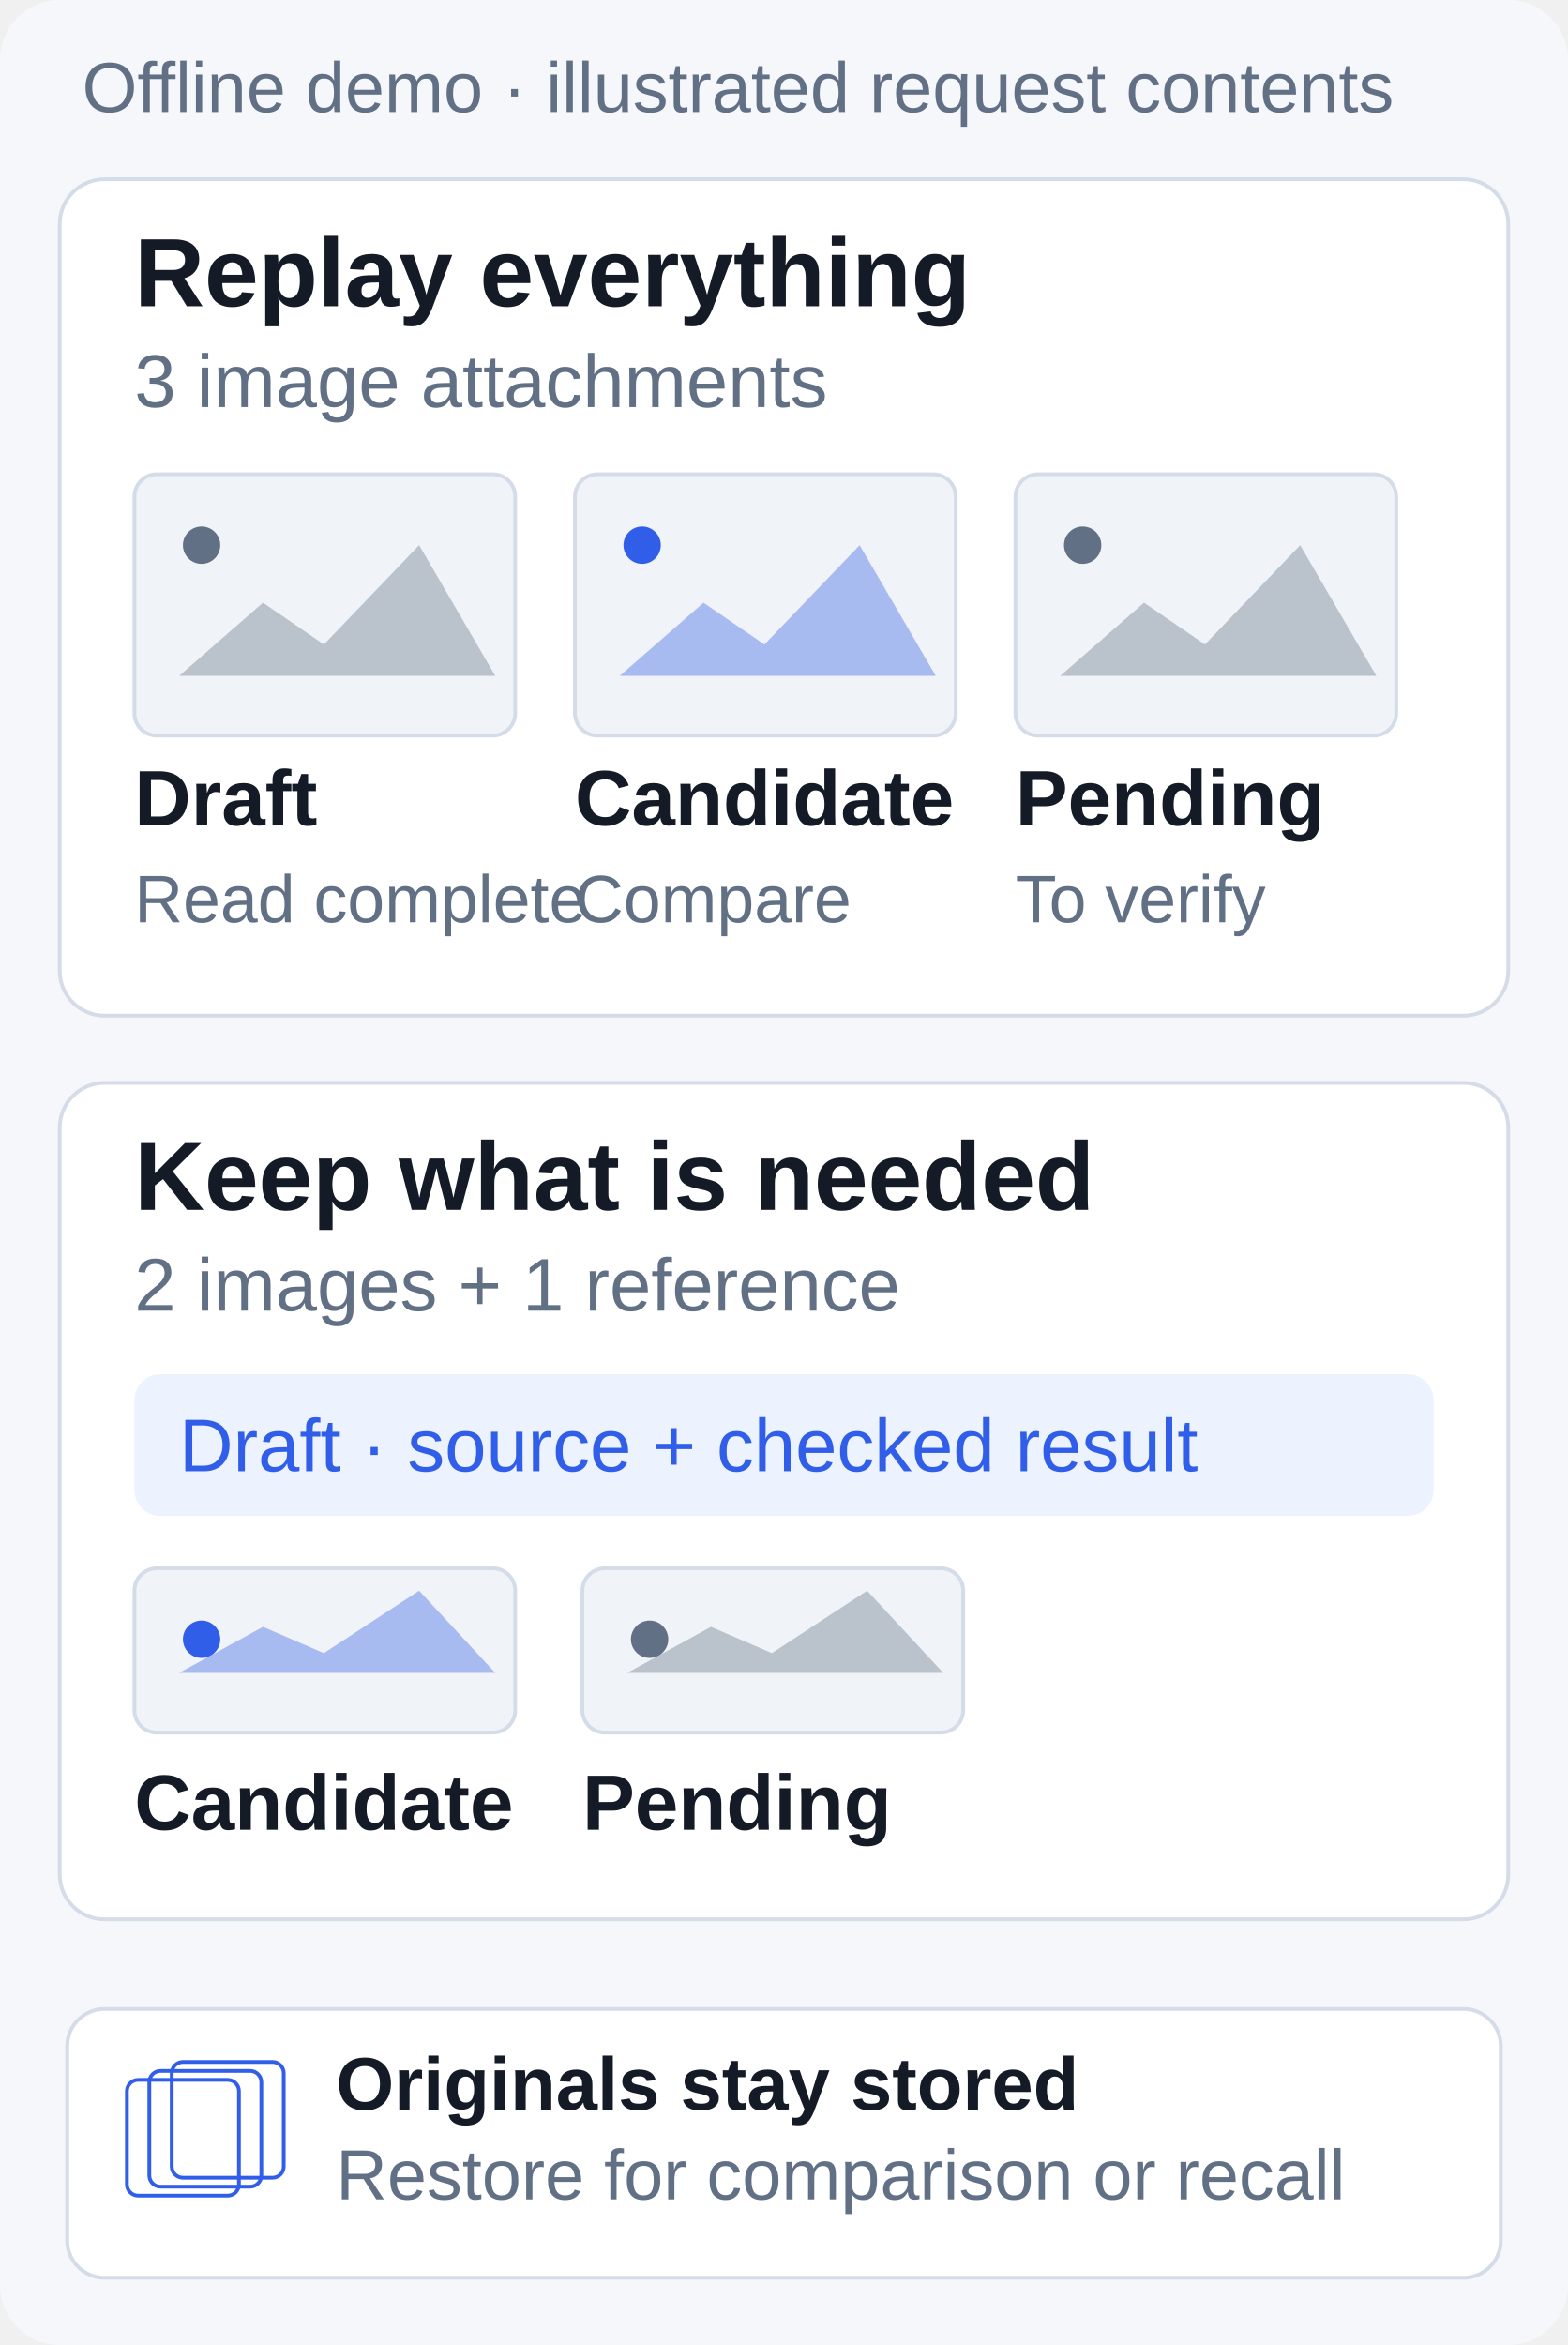
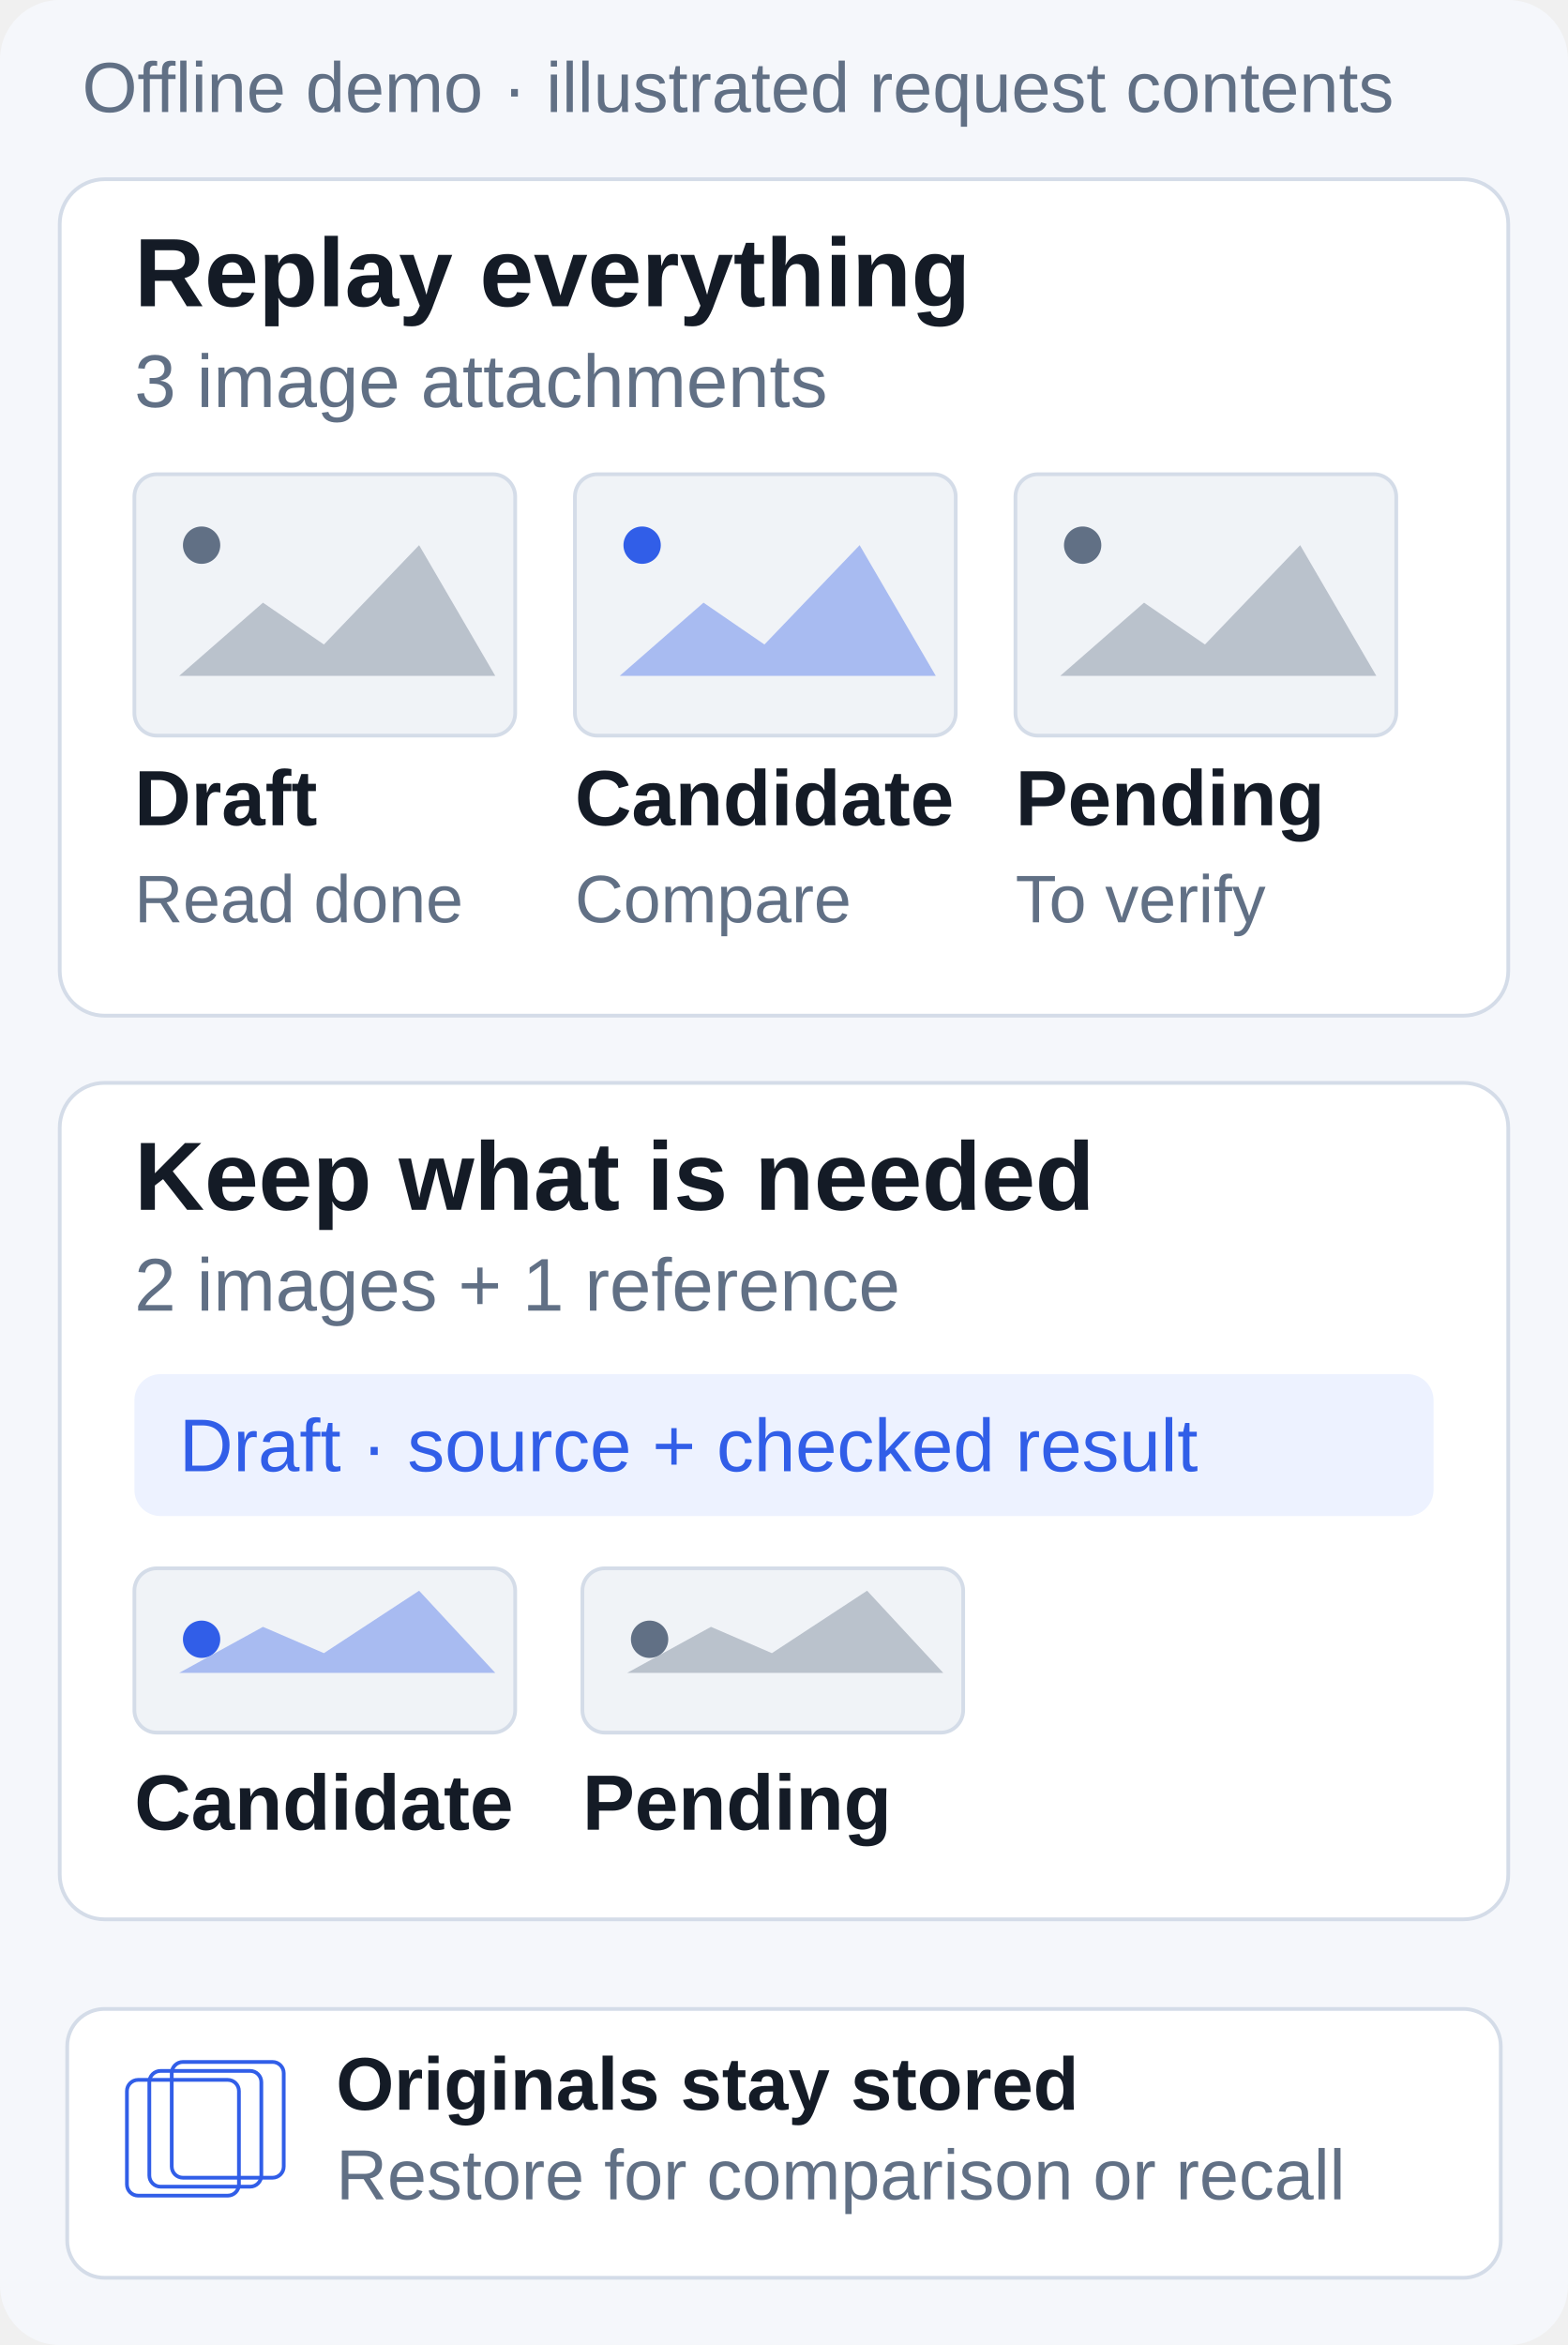
<svg xmlns="http://www.w3.org/2000/svg" width="420" height="628" viewBox="0 0 420 628" role="img" aria-labelledby="title desc">
  <style>text{font-family:Arial,Helvetica,sans-serif;fill:#141b26}.muted{fill:#617085}.label{font-weight:700}.blue{fill:#315ee8}</style>
  <rect x="0" y="0" width="420" height="628" rx="16" fill="#f5f7fb" stroke="none" />
  <text x="22" y="30" font-size="19" class="muted" text-anchor="start">Offline demo · illustrated request contents</text>
  <rect x="16" y="48" width="388" height="224" rx="12" fill="#ffffff" stroke="#d4dce8" />
  <text x="36" y="82" font-size="26" class="label" text-anchor="start">Replay everything</text>
  <text x="36" y="109" font-size="20" class="muted" text-anchor="start">3 image attachments</text>
  <rect x="36" y="127" width="102" height="70" rx="6" fill="#f0f3f7" stroke="#d4dce8" />
  <circle cx="54" cy="146" r="5" fill="#617085" />
  <path d="M48 181 l22.44 -19.6 16.32 11.2 25.5 -26.6 20.4 35.0Z" fill="#617085" opacity=".38" />
  <text x="36" y="221" font-size="21" class="label" text-anchor="start">Draft</text>
-   <text x="36" y="247" font-size="18" class="muted" text-anchor="start">Read complete</text>
+   <text x="36" y="247" font-size="18" class="muted" text-anchor="start">Read done</text>
  <rect x="154" y="127" width="102" height="70" rx="6" fill="#f0f3f7" stroke="#d4dce8" />
  <circle cx="172" cy="146" r="5" fill="#315ee8" />
  <path d="M166 181 l22.44 -19.6 16.32 11.2 25.5 -26.6 20.4 35.0Z" fill="#315ee8" opacity=".38" />
  <text x="154" y="221" font-size="21" class="label" text-anchor="start">Candidate</text>
  <text x="154" y="247" font-size="18" class="muted" text-anchor="start">Compare</text>
  <rect x="272" y="127" width="102" height="70" rx="6" fill="#f0f3f7" stroke="#d4dce8" />
  <circle cx="290" cy="146" r="5" fill="#617085" />
  <path d="M284 181 l22.44 -19.6 16.32 11.2 25.5 -26.6 20.4 35.0Z" fill="#617085" opacity=".38" />
  <text x="272" y="221" font-size="21" class="label" text-anchor="start">Pending</text>
  <text x="272" y="247" font-size="18" class="muted" text-anchor="start">To verify</text>
  <rect x="16" y="290" width="388" height="224" rx="12" fill="#ffffff" stroke="#d4dce8" />
  <text x="36" y="324" font-size="26" class="label" text-anchor="start">Keep what is needed</text>
  <text x="36" y="351" font-size="20" class="muted" text-anchor="start">2 images + 1 reference</text>
  <rect x="36" y="368" width="348" height="38" rx="7" fill="#edf2ff" stroke="none" />
  <text x="48" y="394" font-size="20" class="blue" text-anchor="start">Draft · source + checked result</text>
  <rect x="36" y="420" width="102" height="44" rx="6" fill="#f0f3f7" stroke="#d4dce8" />
  <circle cx="54" cy="439" r="5" fill="#315ee8" />
  <path d="M48 448 l22.44 -12.32 16.32 7.04 25.5 -16.72 20.4 22.0Z" fill="#315ee8" opacity=".38" />
  <text x="36" y="490" font-size="21" class="label" text-anchor="start">Candidate</text>
  <rect x="156" y="420" width="102" height="44" rx="6" fill="#f0f3f7" stroke="#d4dce8" />
  <circle cx="174" cy="439" r="5" fill="#617085" />
  <path d="M168 448 l22.44 -12.32 16.32 7.04 25.5 -16.72 20.4 22.0Z" fill="#617085" opacity=".38" />
  <text x="156" y="490" font-size="21" class="label" text-anchor="start">Pending</text>
  <rect x="18" y="538" width="384" height="72" rx="10" fill="#ffffff" stroke="#d4dce8" />
  <rect x="34" y="557.0" width="30" height="31" rx="3" fill="none" stroke="#315ee8" />
  <rect x="40" y="554.6" width="30" height="31" rx="3" fill="none" stroke="#315ee8" />
  <rect x="46" y="552.2" width="30" height="31" rx="3" fill="none" stroke="#315ee8" />
  <text x="90" y="565" font-size="20" class="label" text-anchor="start">Originals stay stored</text>
  <text x="90" y="589" font-size="19" class="muted" text-anchor="start">Restore for comparison or recall</text>
</svg>
